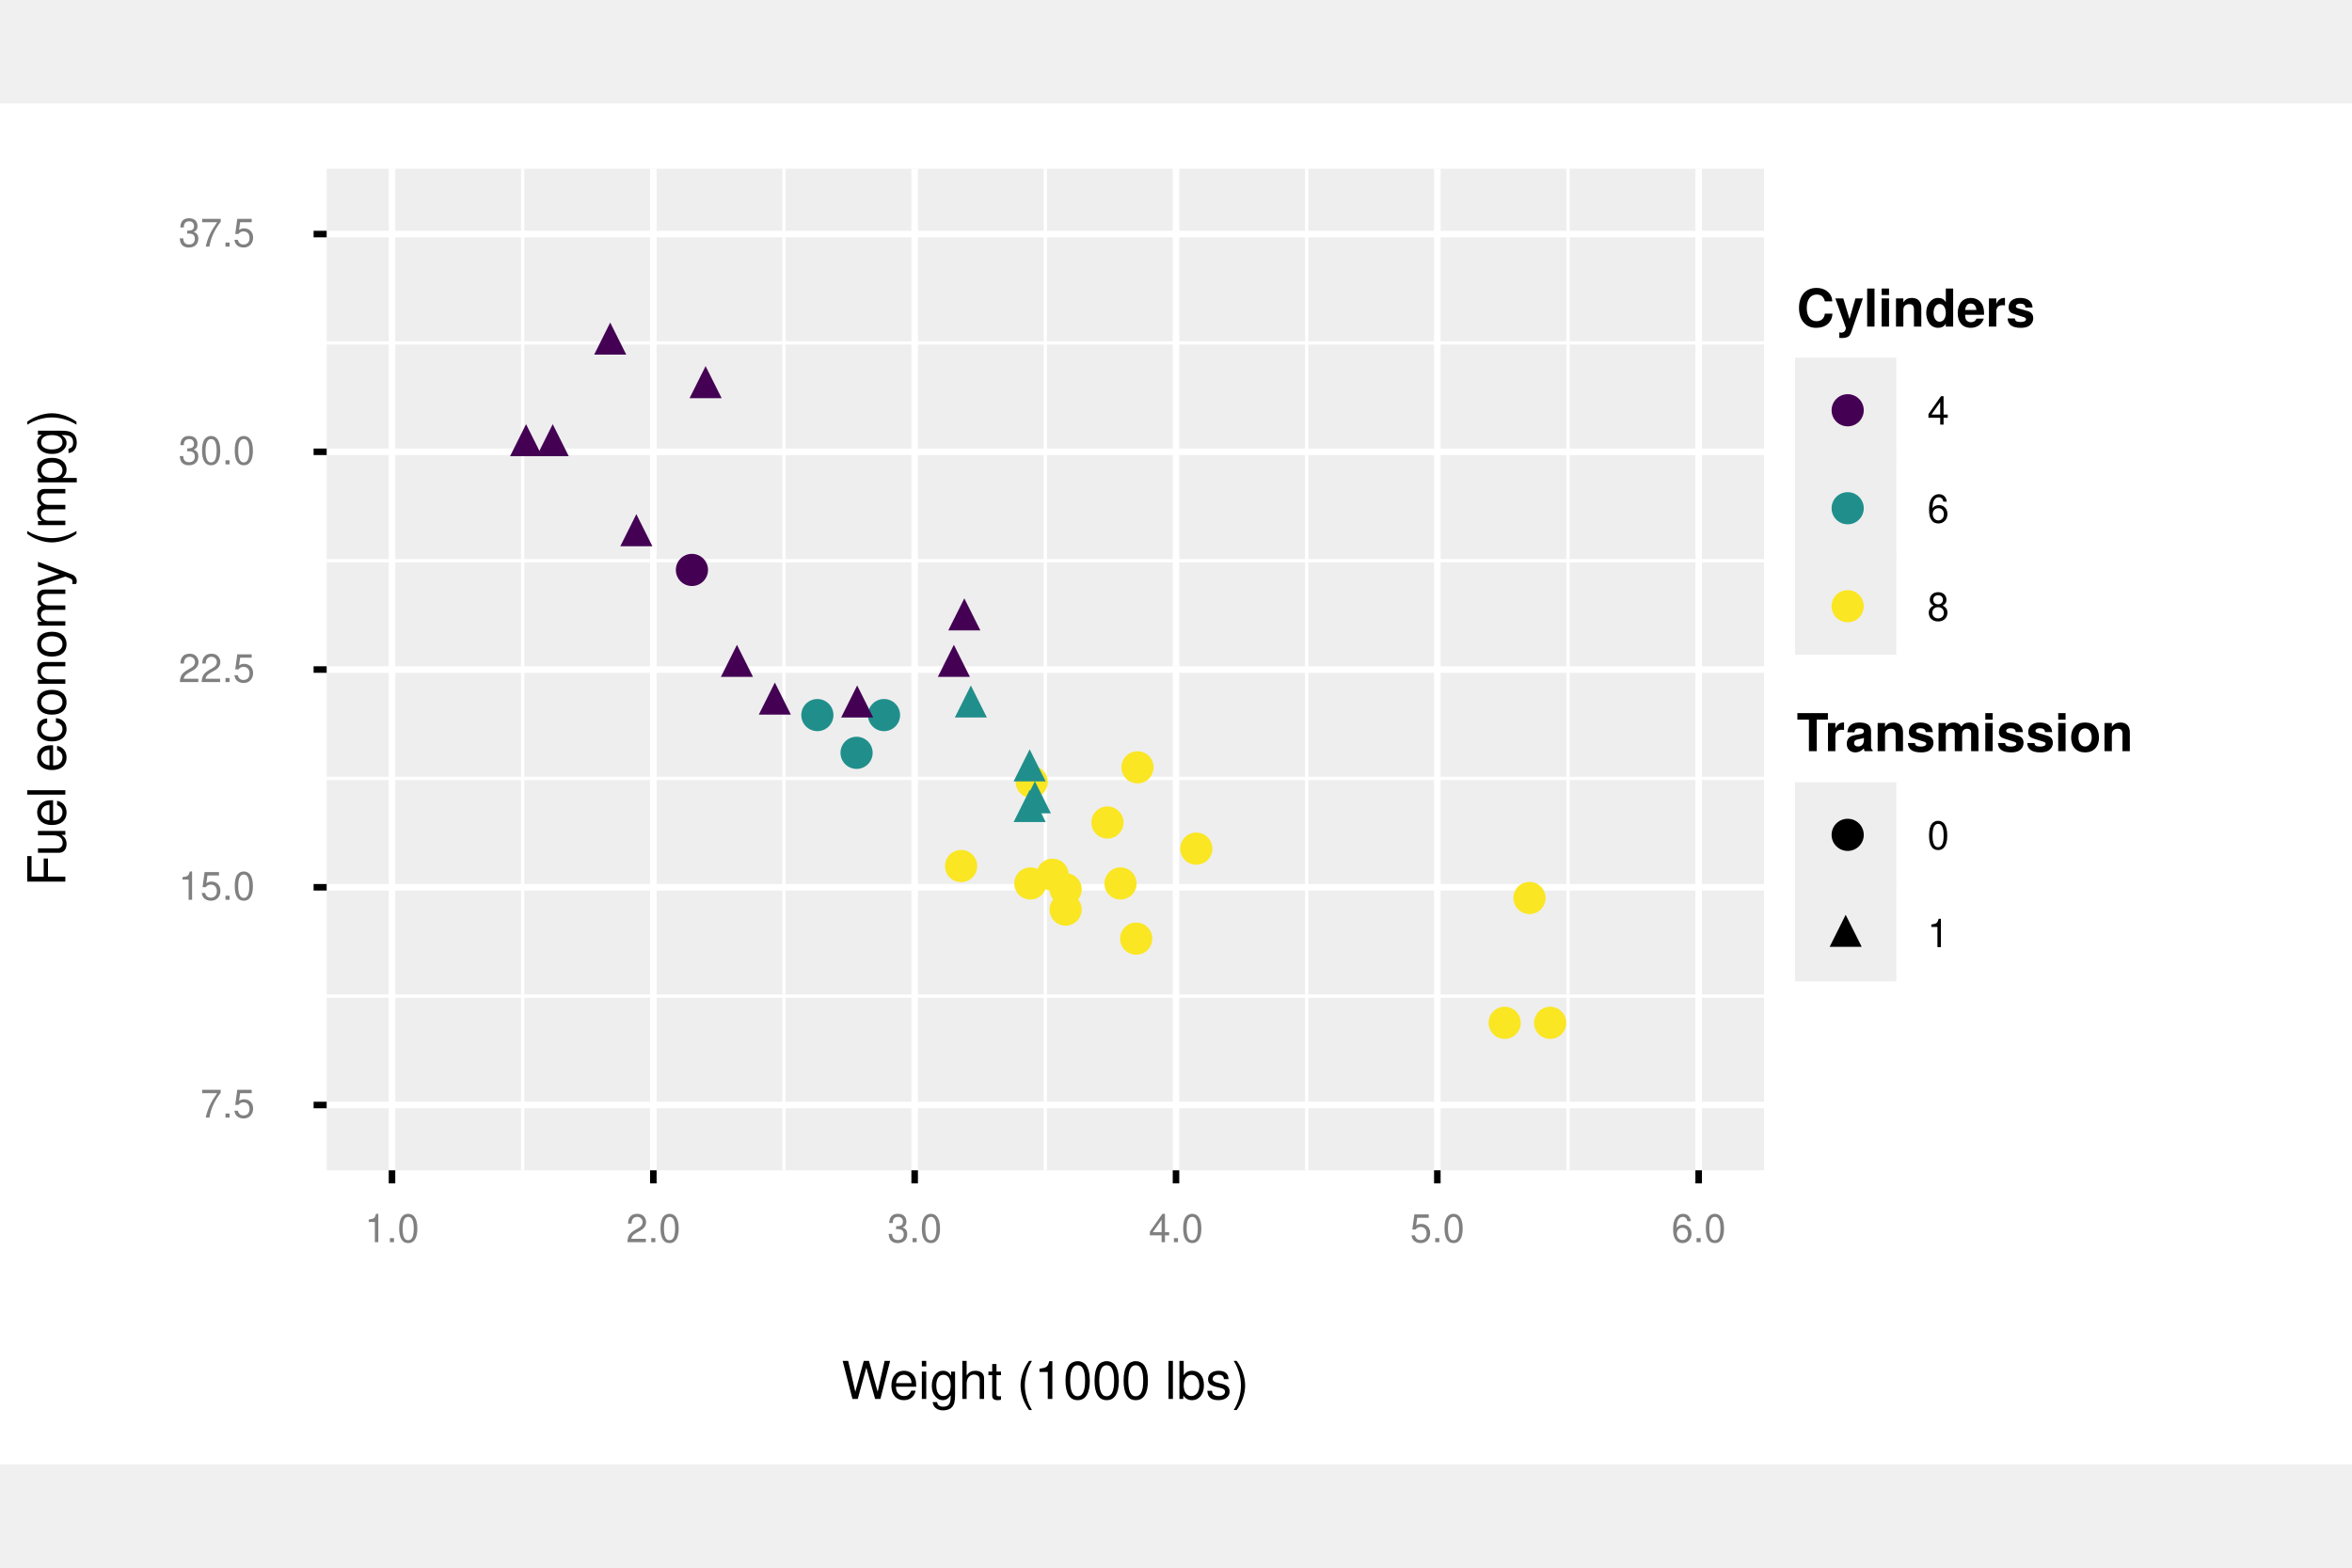
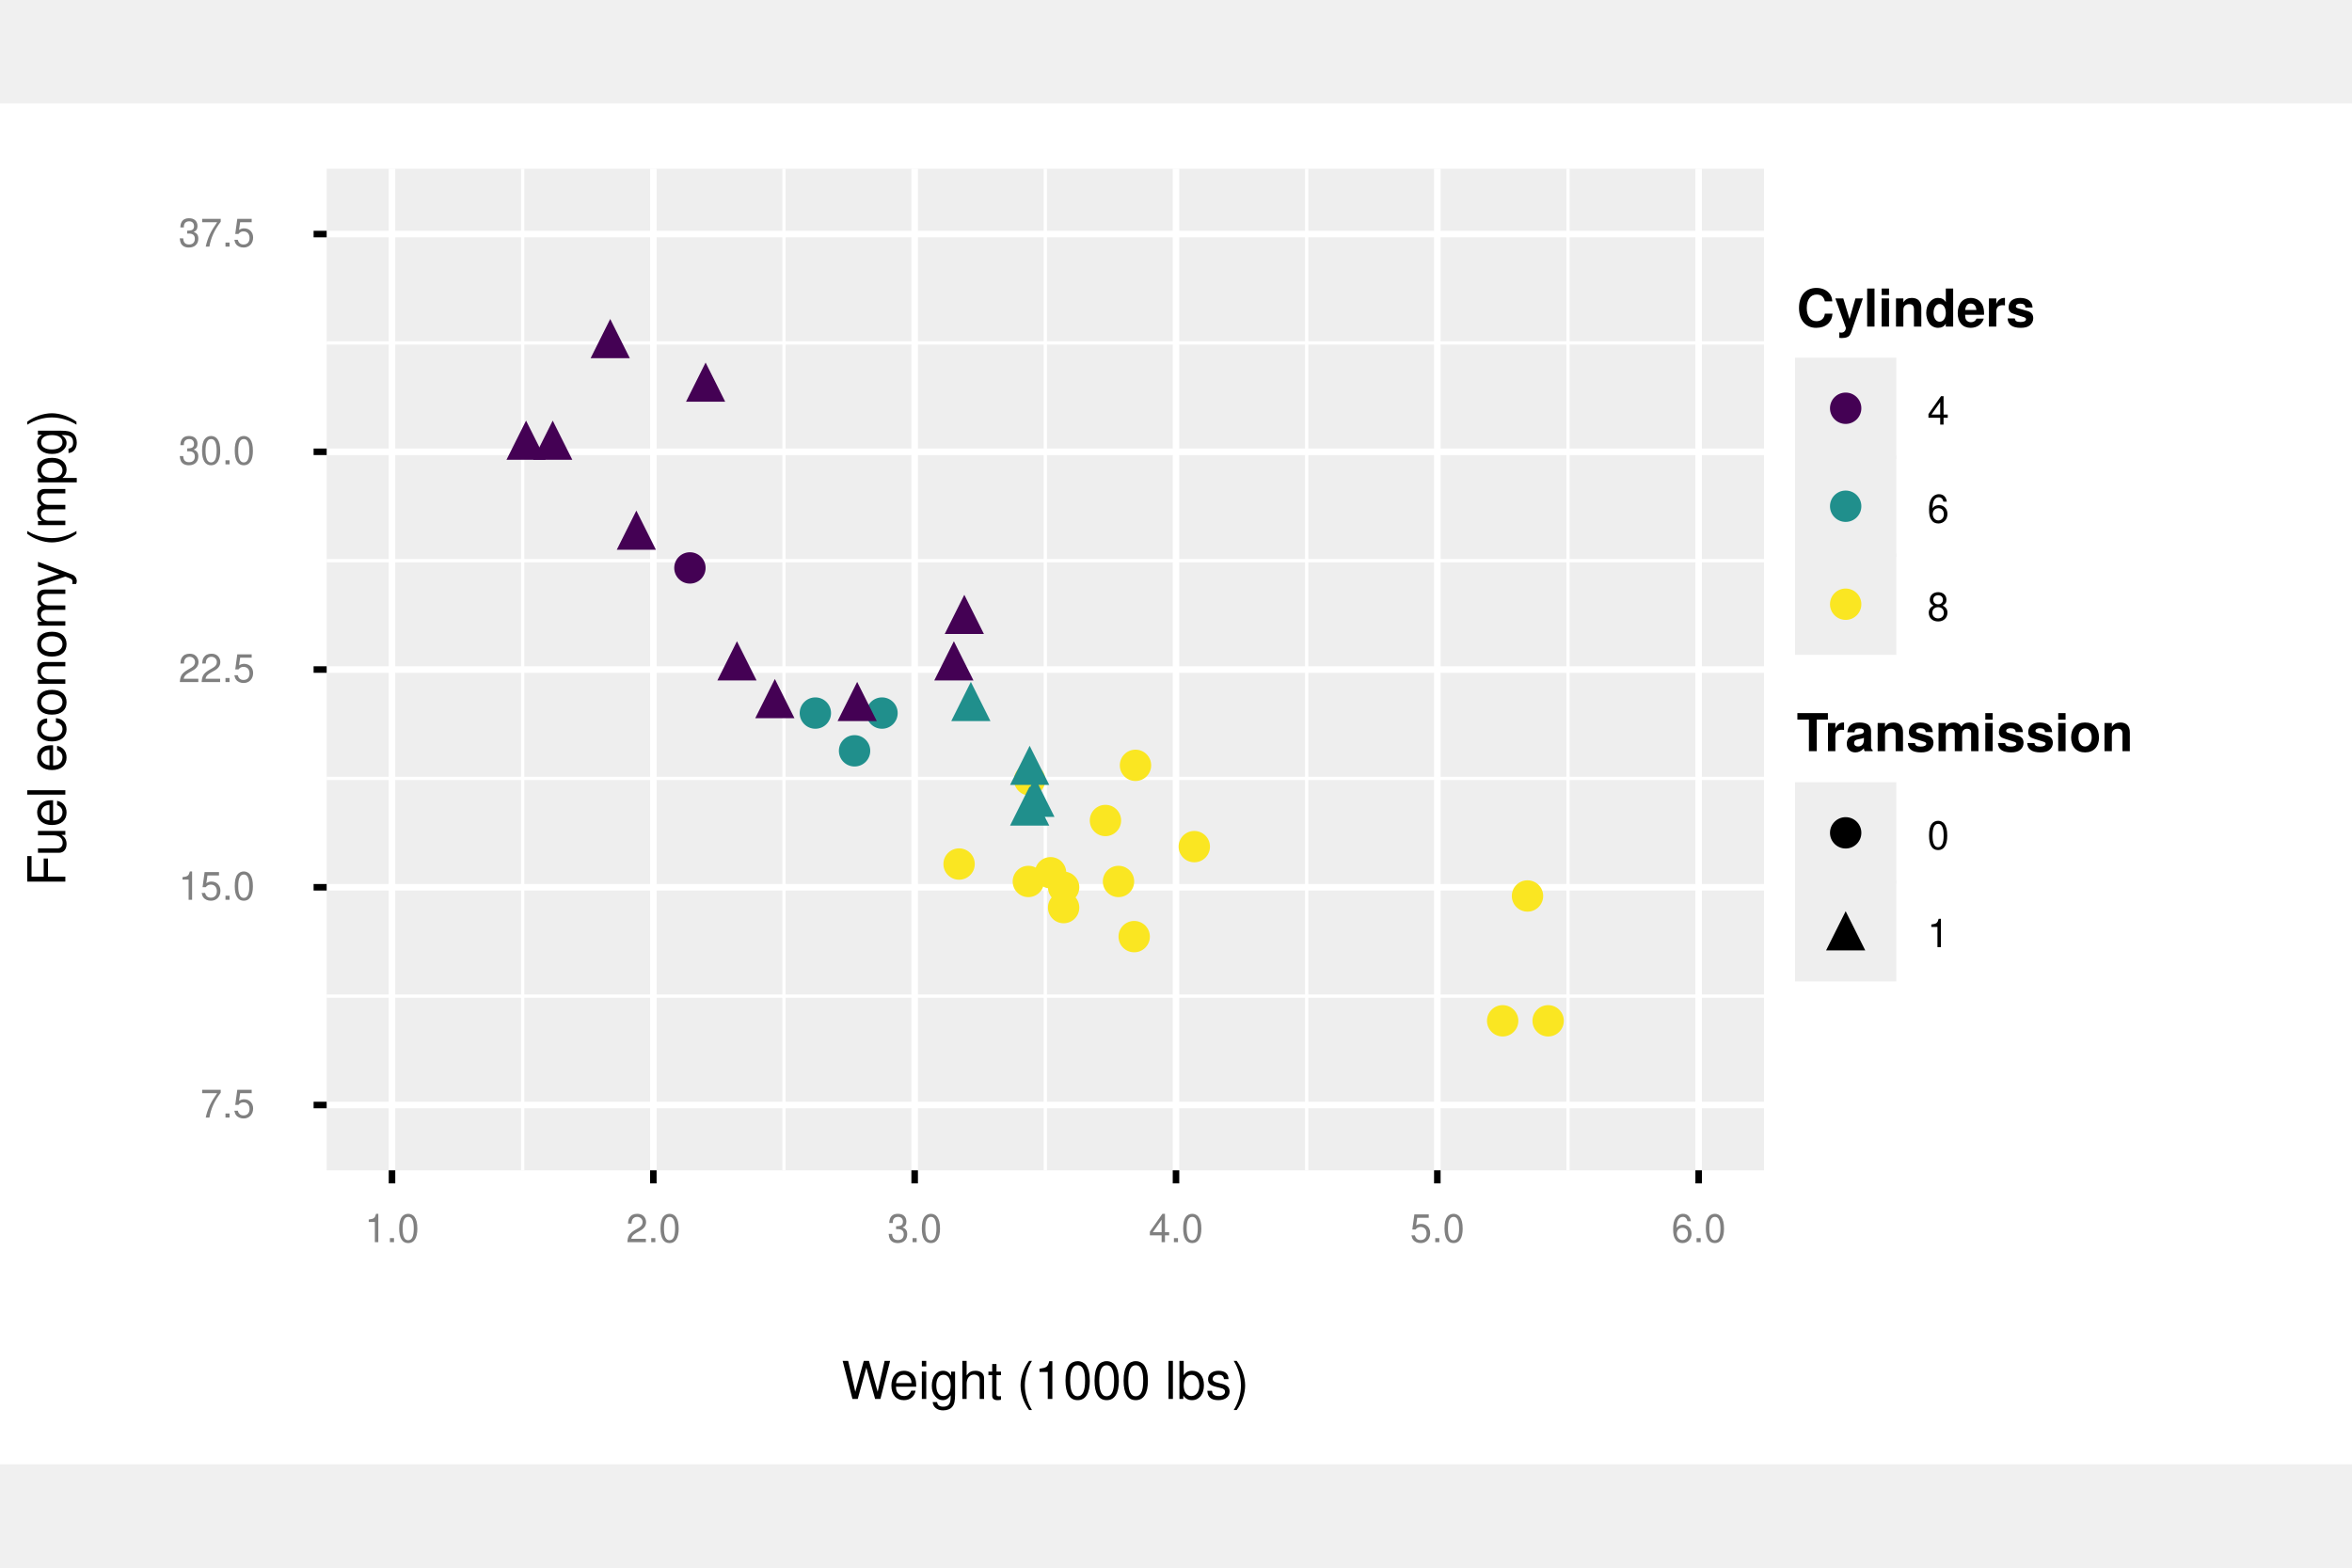
- <svg xmlns="http://www.w3.org/2000/svg" id="gg-1058" viewBox="0 0 360 208.333" height="550" width="825.0">
-   <style type="text/css">#gg-1058 .gg-axis-text {fill: #808080;font-size: 6px;} #gg-1058 .gg-axis-text-x {} #gg-1058 .gg-axis-ticks {stroke: #000000;} #gg-1058 .gg-axis-title {fill: #000000;font-size: 8px;} #gg-1058 .gg-legend-key {stroke: #EEEEEE;fill: #EEEEEE;stroke-width: 0.5;} #gg-1058 .gg-legend-text {fill: #000000;font-size: 6px;} #gg-1058 .gg-legend-title {fill: #000000;font-weight: bold;font-size: 8px;} #gg-1058 .gg-panel-background {fill: #EEEEEE;} #gg-1058 .gg-panel-border {} #gg-1058 .gg-panel-grid {stroke: #FFFFFF;} #gg-1058 .gg-panel-grid-major {stroke-width: 1;} #gg-1058 .gg-panel-grid-minor {stroke-width: 0.5;} #gg-1058 .gg-plot-background {fill: #FFFFFF;} #gg-1058 .gg-plot-title {font-size: 10px;} #gg-1058 .gg-text {font-family: Helvetica, Arial, sans-serif;} </style>
+ <svg xmlns="http://www.w3.org/2000/svg" id="gg-2242" viewBox="0 0 360 208.333" height="550" width="825.0">
+   <style type="text/css">#gg-2242 .gg-axis-text {fill: #808080;font-size: 6px;} #gg-2242 .gg-axis-text-x {} #gg-2242 .gg-axis-ticks {stroke: #000000;} #gg-2242 .gg-axis-title {fill: #000000;font-size: 8px;} #gg-2242 .gg-legend-key {stroke: #EEEEEE;fill: #EEEEEE;stroke-width: 0.5;} #gg-2242 .gg-legend-text {fill: #000000;font-size: 6px;} #gg-2242 .gg-legend-title {fill: #000000;font-weight: bold;font-size: 8px;} #gg-2242 .gg-panel-background {fill: #EEEEEE;} #gg-2242 .gg-panel-border {} #gg-2242 .gg-panel-grid {stroke: #FFFFFF;} #gg-2242 .gg-panel-grid-major {stroke-width: 1;} #gg-2242 .gg-panel-grid-minor {stroke-width: 0.5;} #gg-2242 .gg-plot-background {fill: #FFFFFF;} #gg-2242 .gg-plot-title {font-size: 10px;} #gg-2242 .gg-text {font-family: Helvetica, Arial, sans-serif;} </style>
  <rect class="gg-plot-background" width="100%" height="100%" />
  <g transform="translate(50, 10)">
    <rect x="0" y="0" height="153.333" width="220" class="gg-panel-background gg-panel-border" />
    <g opacity="1" transform="translate(0, 153.3333)">
      <line x2="220" class="gg-axis-line gg-axis-line-x" />
    </g>
    <g transform="translate(10,153.3333)" font-size="10" text-anchor="middle">
      <g opacity="1" transform="translate(200.0,0)">
        <text y="11" class="gg-text gg-axis-text gg-axis-text-x" text-anchor="middle">6.0</text>
      </g>
      <g opacity="1" transform="translate(160.0,0)">
        <text y="11" class="gg-text gg-axis-text gg-axis-text-x" text-anchor="middle">5.0</text>
      </g>
      <g opacity="1" transform="translate(120.0,0)">
        <text y="11" class="gg-text gg-axis-text gg-axis-text-x" text-anchor="middle">4.0</text>
      </g>
      <g opacity="1" transform="translate(80.0,0)">
        <text y="11" class="gg-text gg-axis-text gg-axis-text-x" text-anchor="middle">3.0</text>
      </g>
      <g opacity="1" transform="translate(40.0,0)">
        <text y="11" class="gg-text gg-axis-text gg-axis-text-x" text-anchor="middle">2.0</text>
      </g>
      <g opacity="1" transform="translate(0.0,0)">
        <text y="11" class="gg-text gg-axis-text gg-axis-text-x" text-anchor="middle">1.0</text>
      </g>
      <g opacity="1" transform="translate(200.0,0)">
        <line y2="-153.333" class="gg-panel-grid gg-panel-grid-major" />
      </g>
      <g opacity="1" transform="translate(160.0,0)">
        <line y2="-153.333" class="gg-panel-grid gg-panel-grid-major" />
      </g>
      <g opacity="1" transform="translate(120.0,0)">
        <line y2="-153.333" class="gg-panel-grid gg-panel-grid-major" />
      </g>
      <g opacity="1" transform="translate(80.0,0)">
        <line y2="-153.333" class="gg-panel-grid gg-panel-grid-major" />
      </g>
      <g opacity="1" transform="translate(40.0,0)">
        <line y2="-153.333" class="gg-panel-grid gg-panel-grid-major" />
      </g>
      <g opacity="1" transform="translate(0.0,0)">
        <line y2="-153.333" class="gg-panel-grid gg-panel-grid-major" />
      </g>
      <g opacity="1" transform="translate(160.0,0)">
        <line y2="-153.333" class="gg-panel-grid gg-panel-grid-minor" transform="translate(20.0, 0)" />
      </g>
      <g opacity="1" transform="translate(120.0,0)">
        <line y2="-153.333" class="gg-panel-grid gg-panel-grid-minor" transform="translate(20.0, 0)" />
      </g>
      <g opacity="1" transform="translate(80.0,0)">
        <line y2="-153.333" class="gg-panel-grid gg-panel-grid-minor" transform="translate(20.0, 0)" />
      </g>
      <g opacity="1" transform="translate(40.0,0)">
        <line y2="-153.333" class="gg-panel-grid gg-panel-grid-minor" transform="translate(20.0, 0)" />
      </g>
      <g opacity="1" transform="translate(0.0,0)">
        <line y2="-153.333" class="gg-panel-grid gg-panel-grid-minor" transform="translate(20.0, 0)" />
      </g>
    </g>
    <g transform="translate(10,153.3333)" font-size="10" text-anchor="middle">
      <g opacity="1" transform="translate(200.0,0)">
        <line y2="2" class="gg-axis-ticks gg-axis-ticks-x" />
      </g>
      <g opacity="1" transform="translate(160.0,0)">
        <line y2="2" class="gg-axis-ticks gg-axis-ticks-x" />
      </g>
      <g opacity="1" transform="translate(120.0,0)">
        <line y2="2" class="gg-axis-ticks gg-axis-ticks-x" />
      </g>
      <g opacity="1" transform="translate(80.0,0)">
        <line y2="2" class="gg-axis-ticks gg-axis-ticks-x" />
      </g>
      <g opacity="1" transform="translate(40.0,0)">
        <line y2="2" class="gg-axis-ticks gg-axis-ticks-x" />
      </g>
      <g opacity="1" transform="translate(0.0,0)">
        <line y2="2" class="gg-axis-ticks gg-axis-ticks-x" />
      </g>
    </g>
    <text x="110.0" y="188.333" class="gg-text gg-axis-title" text-anchor="middle">Weight (1000 lbs)</text>
    <g transform="translate(0, 0)">
      <line y2="153.333" class="gg-axis-line gg-axis-line-y" />
    </g>
    <g transform="translate(0, 0)" font-size="10" text-anchor="end">
      <g opacity="1" transform="translate(0,10.0)">
        <text x="-11" dy="0.32em" class="gg-text gg-axis-text gg-axis-text-y">37.5</text>
      </g>
      <g opacity="1" transform="translate(0,43.33333)">
        <text x="-11" dy="0.32em" class="gg-text gg-axis-text gg-axis-text-y">30.0</text>
      </g>
      <g opacity="1" transform="translate(0,76.66667)">
        <text x="-11" dy="0.32em" class="gg-text gg-axis-text gg-axis-text-y">22.5</text>
      </g>
      <g opacity="1" transform="translate(0,110.0)">
        <text x="-11" dy="0.32em" class="gg-text gg-axis-text gg-axis-text-y">15.0</text>
      </g>
      <g opacity="1" transform="translate(0,143.3333)">
        <text x="-11" dy="0.32em" class="gg-text gg-axis-text gg-axis-text-y">7.5</text>
      </g>
      <g opacity="1" transform="translate(0,10.0)">
        <line x2="220" class="gg-panel-grid gg-panel-grid-major" />
      </g>
      <g opacity="1" transform="translate(0,43.33333)">
        <line x2="220" class="gg-panel-grid gg-panel-grid-major" />
      </g>
      <g opacity="1" transform="translate(0,76.66667)">
        <line x2="220" class="gg-panel-grid gg-panel-grid-major" />
      </g>
      <g opacity="1" transform="translate(0,110.0)">
        <line x2="220" class="gg-panel-grid gg-panel-grid-major" />
      </g>
      <g opacity="1" transform="translate(0,143.3333)">
        <line x2="220" class="gg-panel-grid gg-panel-grid-major" />
      </g>
      <g opacity="1" transform="translate(0,43.33333)">
        <line x2="220" class="gg-panel-grid gg-panel-grid-minor" transform="translate(0, -16.66667)" />
      </g>
      <g opacity="1" transform="translate(0,76.66667)">
        <line x2="220" class="gg-panel-grid gg-panel-grid-minor" transform="translate(0, -16.66667)" />
      </g>
      <g opacity="1" transform="translate(0,110.0)">
        <line x2="220" class="gg-panel-grid gg-panel-grid-minor" transform="translate(0, -16.66667)" />
      </g>
      <g opacity="1" transform="translate(0,143.3333)">
        <line x2="220" class="gg-panel-grid gg-panel-grid-minor" transform="translate(0, -16.66667)" />
      </g>
    </g>
    <g transform="translate(0, 0)" font-size="10" text-anchor="end">
      <g opacity="1" transform="translate(0,10.0)">
        <line x2="-2" class="gg-axis-ticks gg-axis-ticks-y" />
      </g>
      <g opacity="1" transform="translate(0,43.33333)">
        <line x2="-2" class="gg-axis-ticks gg-axis-ticks-y" />
      </g>
      <g opacity="1" transform="translate(0,76.66667)">
        <line x2="-2" class="gg-axis-ticks gg-axis-ticks-y" />
      </g>
      <g opacity="1" transform="translate(0,110.0)">
        <line x2="-2" class="gg-axis-ticks gg-axis-ticks-y" />
      </g>
      <g opacity="1" transform="translate(0,143.3333)">
        <line x2="-2" class="gg-axis-ticks gg-axis-ticks-y" />
      </g>
    </g>
    <text x="-73.333" y="-40" class="gg-text gg-axis-title" text-anchor="middle" transform="rotate(-90)">Fuel economy (mpg)</text>
-     <svg viewBox="-1 -1 11 11" x="71.415" y="79.948" height="6.77" width="6.77">
+     <svg viewBox="0 0 10 10" x="71.8" y="80.333" height="6.0" width="6.0">
      <circle cx="5" cy="5" r="4" fill-opacity="1" fill="#208F8C" />
    </svg>
-     <svg viewBox="-1 -1 11 11" x="81.615" y="79.948" height="6.77" width="6.77">
+     <svg viewBox="0 0 10 10" x="82.0" y="80.333" height="6.0" width="6.0">
      <circle cx="5" cy="5" r="4" fill-opacity="1" fill="#208F8C" />
    </svg>
-     <svg viewBox="-1 -1 11 11" x="59.8" y="72.333" height="6.0" width="6.0">
-       <polygon points="4.5,0 9,9 0,9" fill-opacity="1" fill="#440154" />
-     </svg>
-     <svg viewBox="-1 -1 11 11" x="95.6" y="78.556" height="6.0" width="6.0">
-       <polygon points="4.5,0 9,9 0,9" fill-opacity="1" fill="#208F8C" />
-     </svg>
-     <svg viewBox="-1 -1 11 11" x="104.215" y="90.17" height="6.77" width="6.77">
-       <circle cx="5" cy="5" r="4" fill-opacity="1" fill="#FAE622" />
-     </svg>
-     <svg viewBox="-1 -1 11 11" x="105.4" y="93.222" height="6.0" width="6.0">
-       <polygon points="4.5,0 9,9 0,9" fill-opacity="1" fill="#208F8C" />
-     </svg>
-     <svg viewBox="-1 -1 11 11" x="109.415" y="109.726" height="6.77" width="6.77">
-       <circle cx="5" cy="5" r="4" fill-opacity="1" fill="#FAE622" />
-     </svg>
-     <svg viewBox="-1 -1 11 11" x="94.6" y="65.222" height="6.0" width="6.0">
-       <polygon points="4.5,0 9,9 0,9" fill-opacity="1" fill="#440154" />
-     </svg>
-     <svg viewBox="-1 -1 11 11" x="93.0" y="72.333" height="6.0" width="6.0">
-       <polygon points="4.5,0 9,9 0,9" fill-opacity="1" fill="#440154" />
-     </svg>
-     <svg viewBox="-1 -1 11 11" x="104.6" y="88.333" height="6.0" width="6.0">
-       <polygon points="4.5,0 9,9 0,9" fill-opacity="1" fill="#208F8C" />
-     </svg>
-     <svg viewBox="-1 -1 11 11" x="104.6" y="94.556" height="6.0" width="6.0">
-       <polygon points="4.5,0 9,9 0,9" fill-opacity="1" fill="#208F8C" />
-     </svg>
-     <svg viewBox="-1 -1 11 11" x="129.415" y="100.393" height="6.77" width="6.77">
-       <circle cx="5" cy="5" r="4" fill-opacity="1" fill="#FAE622" />
-     </svg>
-     <svg viewBox="-1 -1 11 11" x="115.815" y="96.393" height="6.77" width="6.77">
-       <circle cx="5" cy="5" r="4" fill-opacity="1" fill="#FAE622" />
-     </svg>
-     <svg viewBox="-1 -1 11 11" x="117.815" y="105.726" height="6.77" width="6.77">
-       <circle cx="5" cy="5" r="4" fill-opacity="1" fill="#FAE622" />
-     </svg>
-     <svg viewBox="-1 -1 11 11" x="176.615" y="127.059" height="6.77" width="6.77">
-       <circle cx="5" cy="5" r="4" fill-opacity="1" fill="#FAE622" />
-     </svg>
-     <svg viewBox="-1 -1 11 11" x="183.575" y="127.059" height="6.77" width="6.77">
-       <circle cx="5" cy="5" r="4" fill-opacity="1" fill="#FAE622" />
-     </svg>
-     <svg viewBox="-1 -1 11 11" x="180.415" y="107.948" height="6.77" width="6.77">
-       <circle cx="5" cy="5" r="4" fill-opacity="1" fill="#FAE622" />
-     </svg>
-     <svg viewBox="-1 -1 11 11" x="55" y="29.667" height="6.0" width="6.0">
-       <polygon points="4.5,0 9,9 0,9" fill-opacity="1" fill="#440154" />
-     </svg>
-     <svg viewBox="-1 -1 11 11" x="31.6" y="38.556" height="6.0" width="6.0">
-       <polygon points="4.5,0 9,9 0,9" fill-opacity="1" fill="#440154" />
-     </svg>
-     <svg viewBox="-1 -1 11 11" x="40.4" y="23.0" height="6.0" width="6.0">
-       <polygon points="4.5,0 9,9 0,9" fill-opacity="1" fill="#440154" />
-     </svg>
-     <svg viewBox="-1 -1 11 11" x="65.6" y="78.111" height="6.0" width="6.0">
-       <polygon points="4.5,0 9,9 0,9" fill-opacity="1" fill="#440154" />
-     </svg>
-     <svg viewBox="-1 -1 11 11" x="107.415" y="104.393" height="6.77" width="6.77">
-       <circle cx="5" cy="5" r="4" fill-opacity="1" fill="#FAE622" />
-     </svg>
-     <svg viewBox="-1 -1 11 11" x="104.015" y="105.726" height="6.77" width="6.77">
-       <circle cx="5" cy="5" r="4" fill-opacity="1" fill="#FAE622" />
-     </svg>
-     <svg viewBox="-1 -1 11 11" x="120.215" y="114.17" height="6.77" width="6.77">
-       <circle cx="5" cy="5" r="4" fill-opacity="1" fill="#FAE622" />
-     </svg>
-     <svg viewBox="-1 -1 11 11" x="120.415" y="87.948" height="6.77" width="6.77">
-       <circle cx="5" cy="5" r="4" fill-opacity="1" fill="#FAE622" />
-     </svg>
-     <svg viewBox="-1 -1 11 11" x="44.4" y="52.333" height="6.0" width="6.0">
-       <polygon points="4.5,0 9,9 0,9" fill-opacity="1" fill="#440154" />
-     </svg>
-     <svg viewBox="-1 -1 11 11" x="52.215" y="57.726" height="6.77" width="6.77">
+     <svg viewBox="0 0 10 10" x="59.8" y="72.333" height="6.0" width="6.0">
+       <polygon points="5,0 10,10 0,10" fill-opacity="1" fill="#440154" />
+     </svg>
+     <svg viewBox="0 0 10 10" x="95.6" y="78.556" height="6.0" width="6.0">
+       <polygon points="5,0 10,10 0,10" fill-opacity="1" fill="#208F8C" />
+     </svg>
+     <svg viewBox="0 0 10 10" x="104.6" y="90.556" height="6.0" width="6.0">
+       <circle cx="5" cy="5" r="4" fill-opacity="1" fill="#FAE622" />
+     </svg>
+     <svg viewBox="0 0 10 10" x="105.4" y="93.222" height="6.0" width="6.0">
+       <polygon points="5,0 10,10 0,10" fill-opacity="1" fill="#208F8C" />
+     </svg>
+     <svg viewBox="0 0 10 10" x="109.8" y="110.111" height="6.0" width="6.0">
+       <circle cx="5" cy="5" r="4" fill-opacity="1" fill="#FAE622" />
+     </svg>
+     <svg viewBox="0 0 10 10" x="94.6" y="65.222" height="6.0" width="6.0">
+       <polygon points="5,0 10,10 0,10" fill-opacity="1" fill="#440154" />
+     </svg>
+     <svg viewBox="0 0 10 10" x="93.0" y="72.333" height="6.0" width="6.0">
+       <polygon points="5,0 10,10 0,10" fill-opacity="1" fill="#440154" />
+     </svg>
+     <svg viewBox="0 0 10 10" x="104.6" y="88.333" height="6.0" width="6.0">
+       <polygon points="5,0 10,10 0,10" fill-opacity="1" fill="#208F8C" />
+     </svg>
+     <svg viewBox="0 0 10 10" x="104.6" y="94.556" height="6.0" width="6.0">
+       <polygon points="5,0 10,10 0,10" fill-opacity="1" fill="#208F8C" />
+     </svg>
+     <svg viewBox="0 0 10 10" x="129.8" y="100.778" height="6.0" width="6.0">
+       <circle cx="5" cy="5" r="4" fill-opacity="1" fill="#FAE622" />
+     </svg>
+     <svg viewBox="0 0 10 10" x="116.2" y="96.778" height="6.0" width="6.0">
+       <circle cx="5" cy="5" r="4" fill-opacity="1" fill="#FAE622" />
+     </svg>
+     <svg viewBox="0 0 10 10" x="118.2" y="106.111" height="6.0" width="6.0">
+       <circle cx="5" cy="5" r="4" fill-opacity="1" fill="#FAE622" />
+     </svg>
+     <svg viewBox="0 0 10 10" x="177.0" y="127.444" height="6.0" width="6.0">
+       <circle cx="5" cy="5" r="4" fill-opacity="1" fill="#FAE622" />
+     </svg>
+     <svg viewBox="0 0 10 10" x="183.96" y="127.444" height="6.0" width="6.0">
+       <circle cx="5" cy="5" r="4" fill-opacity="1" fill="#FAE622" />
+     </svg>
+     <svg viewBox="0 0 10 10" x="180.8" y="108.333" height="6.0" width="6.0">
+       <circle cx="5" cy="5" r="4" fill-opacity="1" fill="#FAE622" />
+     </svg>
+     <svg viewBox="0 0 10 10" x="55" y="29.667" height="6.0" width="6.0">
+       <polygon points="5,0 10,10 0,10" fill-opacity="1" fill="#440154" />
+     </svg>
+     <svg viewBox="0 0 10 10" x="31.6" y="38.556" height="6.0" width="6.0">
+       <polygon points="5,0 10,10 0,10" fill-opacity="1" fill="#440154" />
+     </svg>
+     <svg viewBox="0 0 10 10" x="40.4" y="23.0" height="6.0" width="6.0">
+       <polygon points="5,0 10,10 0,10" fill-opacity="1" fill="#440154" />
+     </svg>
+     <svg viewBox="0 0 10 10" x="65.6" y="78.111" height="6.0" width="6.0">
+       <polygon points="5,0 10,10 0,10" fill-opacity="1" fill="#440154" />
+     </svg>
+     <svg viewBox="0 0 10 10" x="107.8" y="104.778" height="6.0" width="6.0">
+       <circle cx="5" cy="5" r="4" fill-opacity="1" fill="#FAE622" />
+     </svg>
+     <svg viewBox="0 0 10 10" x="104.4" y="106.111" height="6.0" width="6.0">
+       <circle cx="5" cy="5" r="4" fill-opacity="1" fill="#FAE622" />
+     </svg>
+     <svg viewBox="0 0 10 10" x="120.6" y="114.556" height="6.0" width="6.0">
+       <circle cx="5" cy="5" r="4" fill-opacity="1" fill="#FAE622" />
+     </svg>
+     <svg viewBox="0 0 10 10" x="120.8" y="88.333" height="6.0" width="6.0">
+       <circle cx="5" cy="5" r="4" fill-opacity="1" fill="#FAE622" />
+     </svg>
+     <svg viewBox="0 0 10 10" x="44.4" y="52.333" height="6.0" width="6.0">
+       <polygon points="5,0 10,10 0,10" fill-opacity="1" fill="#440154" />
+     </svg>
+     <svg viewBox="0 0 10 10" x="52.6" y="58.111" height="6.0" width="6.0">
      <circle cx="5" cy="5" r="4" fill-opacity="1" fill="#440154" />
    </svg>
-     <svg viewBox="-1 -1 11 11" x="27.52" y="38.556" height="6.0" width="6.0">
-       <polygon points="4.5,0 9,9 0,9" fill-opacity="1" fill="#440154" />
-     </svg>
-     <svg viewBox="-1 -1 11 11" x="93.415" y="103.059" height="6.77" width="6.77">
-       <circle cx="5" cy="5" r="4" fill-opacity="1" fill="#FAE622" />
-     </svg>
-     <svg viewBox="-1 -1 11 11" x="77.415" y="85.726" height="6.77" width="6.77">
+     <svg viewBox="0 0 10 10" x="27.52" y="38.556" height="6.0" width="6.0">
+       <polygon points="5,0 10,10 0,10" fill-opacity="1" fill="#440154" />
+     </svg>
+     <svg viewBox="0 0 10 10" x="93.8" y="103.444" height="6.0" width="6.0">
+       <circle cx="5" cy="5" r="4" fill-opacity="1" fill="#FAE622" />
+     </svg>
+     <svg viewBox="0 0 10 10" x="77.8" y="86.111" height="6.0" width="6.0">
      <circle cx="5" cy="5" r="4" fill-opacity="1" fill="#208F8C" />
    </svg>
-     <svg viewBox="-1 -1 11 11" x="109.415" y="106.615" height="6.77" width="6.77">
-       <circle cx="5" cy="5" r="4" fill-opacity="1" fill="#FAE622" />
-     </svg>
-     <svg viewBox="-1 -1 11 11" x="78.2" y="78.556" height="6.0" width="6.0">
-       <polygon points="4.5,0 9,9 0,9" fill-opacity="1" fill="#440154" />
+     <svg viewBox="0 0 10 10" x="109.8" y="107.0" height="6.0" width="6.0">
+       <circle cx="5" cy="5" r="4" fill-opacity="1" fill="#FAE622" />
+     </svg>
+     <svg viewBox="0 0 10 10" x="78.2" y="78.556" height="6.0" width="6.0">
+       <polygon points="5,0 10,10 0,10" fill-opacity="1" fill="#440154" />
    </svg>
  </g>
  <g transform="translate(275, 39.16667)">
    <g transform="translate(0, 65)">
      <text x="0" y="-5" class="gg-text gg-legend-title" text-anchor="left">Transmission</text>
      <rect x="0" y="0" height="15" width="15" class="gg-legend-key" />
-       <svg viewBox="-1 -1 11 11" x="4.115" y="4.115" height="6.77" width="6.77">
+       <svg viewBox="0 0 10 10" x="4.5" y="4.5" height="6.0" width="6.0">
        <circle cx="5" cy="5" r="4" fill-opacity="1" fill="black" />
      </svg>
      <text x="20" y="10" class="gg-text gg-legend-text" text-anchor="left">0</text>
      <rect x="0" y="15" height="15" width="15" class="gg-legend-key" />
-       <svg viewBox="-1 -1 11 11" x="4.5" y="19.5" height="6.0" width="6.0">
-         <polygon points="4.5,0 9,9 0,9" fill-opacity="1" fill="black" />
+       <svg viewBox="0 0 10 10" x="4.5" y="19.5" height="6.0" width="6.0">
+         <polygon points="5,0 10,10 0,10" fill-opacity="1" fill="black" />
      </svg>
      <text x="20" y="25" class="gg-text gg-legend-text" text-anchor="left">1</text>
    </g>
    <g transform="translate(0, 0)">
      <text x="0" y="-5" class="gg-text gg-legend-title" text-anchor="left">Cylinders</text>
      <rect x="0" y="0" height="15" width="15" class="gg-legend-key" />
-       <svg viewBox="-1 -1 11 11" x="4.115" y="4.115" height="6.77" width="6.77">
+       <svg viewBox="0 0 10 10" x="4.5" y="4.5" height="6.0" width="6.0">
        <circle cx="5" cy="5" r="4" fill-opacity="1" fill="#440154" />
      </svg>
      <text x="20" y="10" class="gg-text gg-legend-text" text-anchor="left">4</text>
      <rect x="0" y="15" height="15" width="15" class="gg-legend-key" />
-       <svg viewBox="-1 -1 11 11" x="4.115" y="19.115" height="6.77" width="6.77">
+       <svg viewBox="0 0 10 10" x="4.5" y="19.5" height="6.0" width="6.0">
        <circle cx="5" cy="5" r="4" fill-opacity="1" fill="#208F8C" />
      </svg>
      <text x="20" y="25" class="gg-text gg-legend-text" text-anchor="left">6</text>
      <rect x="0" y="30" height="15" width="15" class="gg-legend-key" />
-       <svg viewBox="-1 -1 11 11" x="4.115" y="34.115" height="6.77" width="6.77">
+       <svg viewBox="0 0 10 10" x="4.5" y="34.5" height="6.0" width="6.0">
        <circle cx="5" cy="5" r="4" fill-opacity="1" fill="#FAE622" />
      </svg>
      <text x="20" y="40" class="gg-text gg-legend-text" text-anchor="left">8</text>
    </g>
  </g>
</svg>
